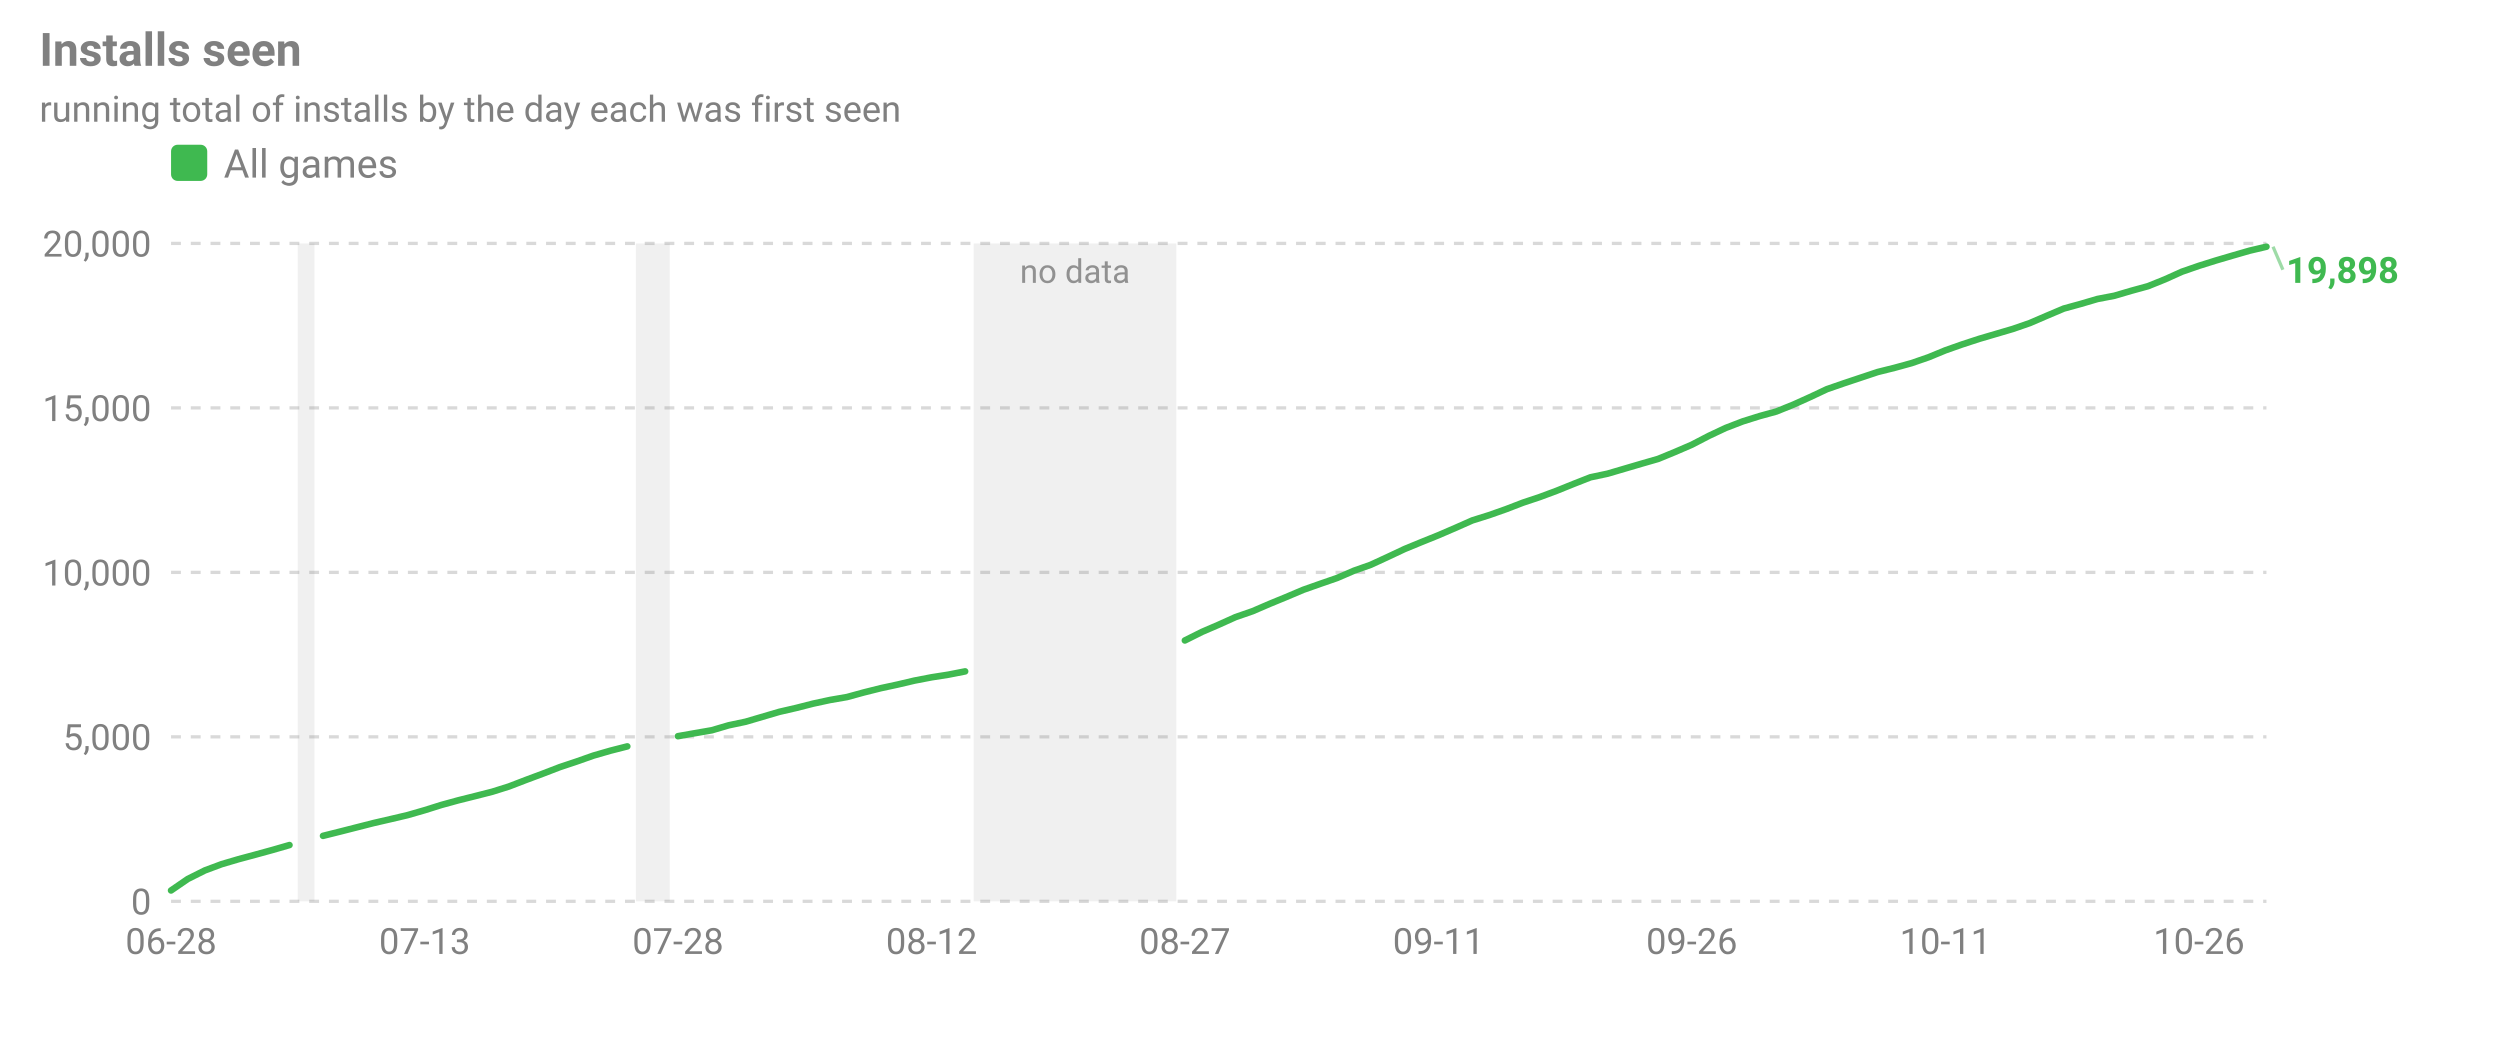
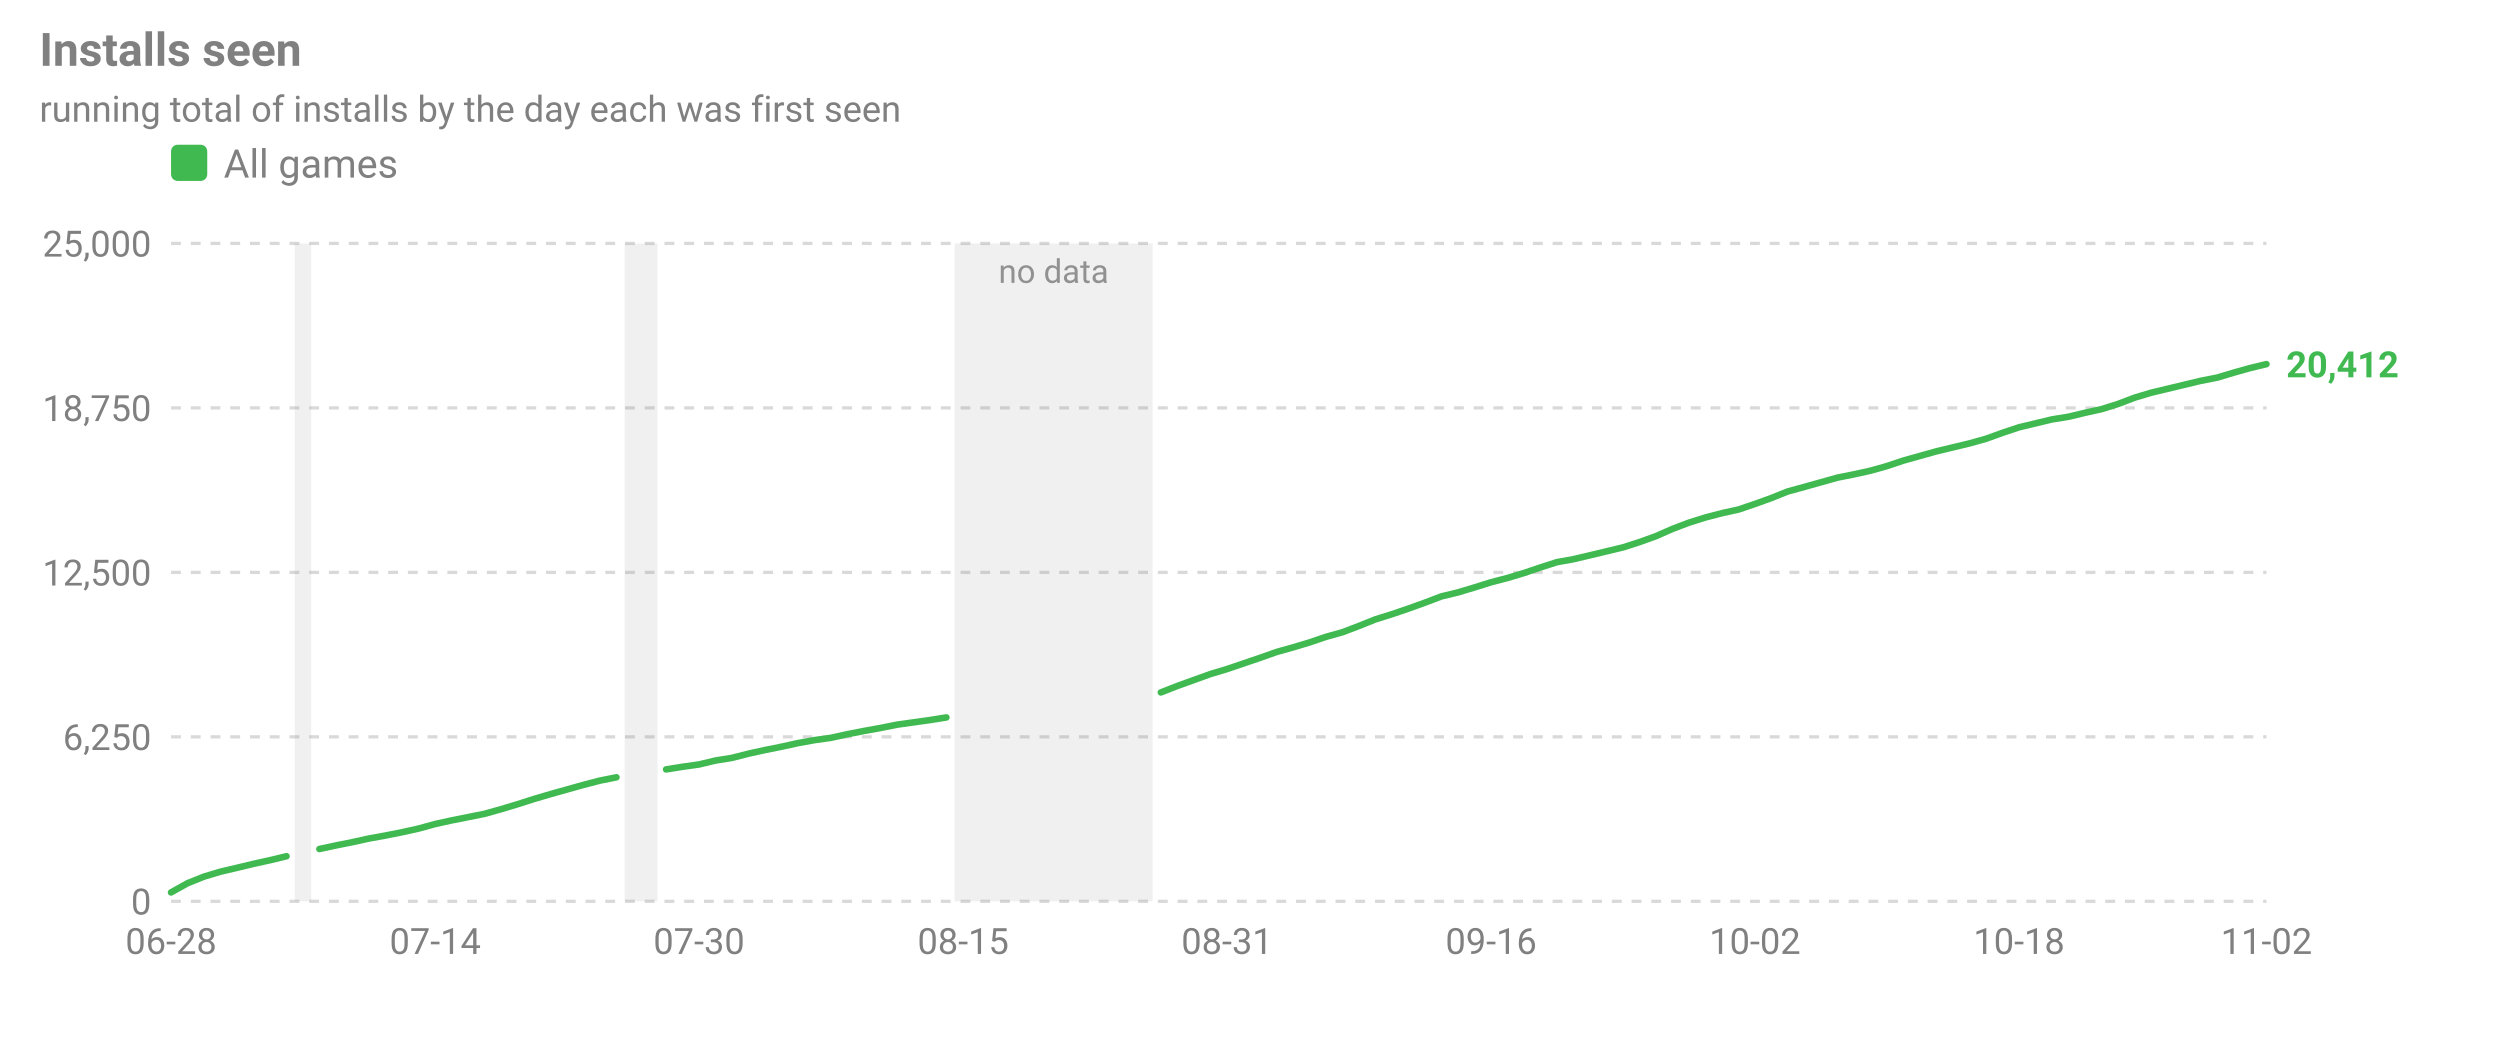
- <svg xmlns="http://www.w3.org/2000/svg" width="760" height="320" viewBox="0 0 760 320" role="img" aria-label="Installs seen" data-chart="{&quot;bottom&quot;:274,&quot;labels&quot;:[&quot;06-28&quot;,&quot;06-29&quot;,&quot;06-30&quot;,&quot;07-01&quot;,&quot;07-02&quot;,&quot;07-03&quot;,&quot;07-04&quot;,&quot;07-05&quot;,&quot;07-06&quot;,&quot;07-07&quot;,&quot;07-08&quot;,&quot;07-09&quot;,&quot;07-10&quot;,&quot;07-11&quot;,&quot;07-12&quot;,&quot;07-13&quot;,&quot;07-14&quot;,&quot;07-15&quot;,&quot;07-16&quot;,&quot;07-17&quot;,&quot;07-18&quot;,&quot;07-19&quot;,&quot;07-20&quot;,&quot;07-21&quot;,&quot;07-22&quot;,&quot;07-23&quot;,&quot;07-24&quot;,&quot;07-25&quot;,&quot;07-26&quot;,&quot;07-27&quot;,&quot;07-28&quot;,&quot;07-29&quot;,&quot;07-30&quot;,&quot;07-31&quot;,&quot;08-01&quot;,&quot;08-02&quot;,&quot;08-03&quot;,&quot;08-04&quot;,&quot;08-05&quot;,&quot;08-06&quot;,&quot;08-07&quot;,&quot;08-08&quot;,&quot;08-09&quot;,&quot;08-10&quot;,&quot;08-11&quot;,&quot;08-12&quot;,&quot;08-13&quot;,&quot;08-14&quot;,&quot;08-15&quot;,&quot;08-16&quot;,&quot;08-17&quot;,&quot;08-18&quot;,&quot;08-19&quot;,&quot;08-20&quot;,&quot;08-21&quot;,&quot;08-22&quot;,&quot;08-23&quot;,&quot;08-24&quot;,&quot;08-25&quot;,&quot;08-26&quot;,&quot;08-27&quot;,&quot;08-28&quot;,&quot;08-29&quot;,&quot;08-30&quot;,&quot;08-31&quot;,&quot;09-01&quot;,&quot;09-02&quot;,&quot;09-03&quot;,&quot;09-04&quot;,&quot;09-05&quot;,&quot;09-06&quot;,&quot;09-07&quot;,&quot;09-08&quot;,&quot;09-09&quot;,&quot;09-10&quot;,&quot;09-11&quot;,&quot;09-12&quot;,&quot;09-13&quot;,&quot;09-14&quot;,&quot;09-15&quot;,&quot;09-16&quot;,&quot;09-17&quot;,&quot;09-18&quot;,&quot;09-19&quot;,&quot;09-20&quot;,&quot;09-21&quot;,&quot;09-22&quot;,&quot;09-23&quot;,&quot;09-24&quot;,&quot;09-25&quot;,&quot;09-26&quot;,&quot;09-27&quot;,&quot;09-28&quot;,&quot;09-29&quot;,&quot;09-30&quot;,&quot;10-01&quot;,&quot;10-02&quot;,&quot;10-03&quot;,&quot;10-04&quot;,&quot;10-05&quot;,&quot;10-06&quot;,&quot;10-07&quot;,&quot;10-08&quot;,&quot;10-09&quot;,&quot;10-10&quot;,&quot;10-11&quot;,&quot;10-12&quot;,&quot;10-13&quot;,&quot;10-14&quot;,&quot;10-15&quot;,&quot;10-16&quot;,&quot;10-17&quot;,&quot;10-18&quot;,&quot;10-19&quot;,&quot;10-20&quot;,&quot;10-21&quot;,&quot;10-22&quot;,&quot;10-23&quot;,&quot;10-24&quot;,&quot;10-25&quot;,&quot;10-26&quot;,&quot;10-27&quot;,&quot;10-28&quot;,&quot;10-29&quot;,&quot;10-30&quot;],&quot;series&quot;:[{&quot;color&quot;:&quot;#3fb950&quot;,&quot;name&quot;:&quot;All games&quot;,&quot;values&quot;:[&quot;334&quot;,&quot;682&quot;,&quot;936&quot;,&quot;1,127&quot;,&quot;1,281&quot;,&quot;1,419&quot;,&quot;1,562&quot;,&quot;1,708&quot;,null,&quot;1,991&quot;,&quot;2,121&quot;,&quot;2,253&quot;,&quot;2,385&quot;,&quot;2,499&quot;,&quot;2,620&quot;,&quot;2,768&quot;,&quot;2,932&quot;,&quot;3,070&quot;,&quot;3,202&quot;,&quot;3,330&quot;,&quot;3,494&quot;,&quot;3,692&quot;,&quot;3,885&quot;,&quot;4,077&quot;,&quot;4,252&quot;,&quot;4,428&quot;,&quot;4,585&quot;,&quot;4,708&quot;,null,null,&quot;5,016&quot;,&quot;5,111&quot;,&quot;5,200&quot;,&quot;5,350&quot;,&quot;5,456&quot;,&quot;5,614&quot;,&quot;5,756&quot;,&quot;5,877&quot;,&quot;6,008&quot;,&quot;6,120&quot;,&quot;6,212&quot;,&quot;6,351&quot;,&quot;6,477&quot;,&quot;6,588&quot;,&quot;6,710&quot;,&quot;6,806&quot;,&quot;6,890&quot;,&quot;6,993&quot;,null,null,null,null,null,null,null,null,null,null,null,null,&quot;7,935&quot;,&quot;8,188&quot;,&quot;8,413&quot;,&quot;8,635&quot;,&quot;8,822&quot;,&quot;9,042&quot;,&quot;9,252&quot;,&quot;9,472&quot;,&quot;9,651&quot;,&quot;9,832&quot;,&quot;10,046&quot;,&quot;10,229&quot;,&quot;10,466&quot;,&quot;10,707&quot;,&quot;10,918&quot;,&quot;11,131&quot;,&quot;11,348&quot;,&quot;11,582&quot;,&quot;11,737&quot;,&quot;11,921&quot;,&quot;12,120&quot;,&quot;12,288&quot;,&quot;12,479&quot;,&quot;12,693&quot;,&quot;12,887&quot;,&quot;12,997&quot;,&quot;13,148&quot;,&quot;13,304&quot;,&quot;13,450&quot;,&quot;13,656&quot;,&quot;13,879&quot;,&quot;14,152&quot;,&quot;14,388&quot;,&quot;14,591&quot;,&quot;14,752&quot;,&quot;14,888&quot;,&quot;15,104&quot;,&quot;15,330&quot;,&quot;15,573&quot;,&quot;15,755&quot;,&quot;15,923&quot;,&quot;16,094&quot;,&quot;16,224&quot;,&quot;16,360&quot;,&quot;16,537&quot;,&quot;16,754&quot;,&quot;16,928&quot;,&quot;17,096&quot;,&quot;17,247&quot;,&quot;17,404&quot;,&quot;17,576&quot;,&quot;17,804&quot;,&quot;18,017&quot;,&quot;18,161&quot;,&quot;18,309&quot;,&quot;18,412&quot;,&quot;18,559&quot;,&quot;18,702&quot;,&quot;18,906&quot;,&quot;19,138&quot;,&quot;19,323&quot;,&quot;19,478&quot;,&quot;19,626&quot;,&quot;19,777&quot;,&quot;19,898&quot;],&quot;y&quot;:[270.7,267.2,264.6,262.7,261.2,259.8,258.4,256.9,null,254.1,252.8,251.5,250.2,249.0,247.8,246.3,244.7,243.3,242.0,240.7,239.1,237.1,235.2,233.2,231.5,229.7,228.2,226.9,null,null,223.8,222.9,222.0,220.5,219.4,217.9,216.4,215.2,213.9,212.8,211.9,210.5,209.2,208.1,206.9,205.9,205.1,204.1,null,null,null,null,null,null,null,null,null,null,null,null,194.7,192.1,189.9,187.6,185.8,183.6,181.5,179.3,177.5,175.7,173.5,171.7,169.3,166.9,164.8,162.7,160.5,158.2,156.6,154.8,152.8,151.1,149.2,147.1,145.1,144.0,142.5,141.0,139.5,137.4,135.2,132.5,130.1,128.1,126.5,125.1,123.0,120.7,118.3,116.5,114.8,113.1,111.8,110.4,108.6,106.5,104.7,103.0,101.5,100.0,98.2,96.0,93.8,92.4,90.9,89.9,88.4,87.0,84.9,82.6,80.8,79.2,77.7,76.2,75.0]}],&quot;top&quot;:74,&quot;type&quot;:&quot;lines&quot;,&quot;x&quot;:[52.0,57.1,62.3,67.4,72.5,77.7,82.8,88.0,93.1,98.2,103.4,108.5,113.6,118.8,123.9,129.1,134.2,139.3,144.5,149.6,154.7,159.9,165.0,170.2,175.3,180.4,185.6,190.7,195.8,201.0,206.1,211.2,216.4,221.5,226.7,231.8,236.9,242.1,247.2,252.3,257.5,262.6,267.8,272.9,278.0,283.2,288.3,293.4,298.6,303.7,308.9,314.0,319.1,324.3,329.4,334.5,339.7,344.8,350.0,355.1,360.2,365.4,370.5,375.6,380.8,385.9,391.0,396.2,401.3,406.5,411.6,416.7,421.9,427.0,432.1,437.3,442.4,447.6,452.7,457.8,463.0,468.1,473.2,478.4,483.5,488.7,493.8,498.9,504.1,509.2,514.3,519.5,524.6,529.8,534.9,540.0,545.2,550.3,555.4,560.6,565.7,570.8,576.0,581.1,586.3,591.4,596.5,601.7,606.8,611.9,617.1,622.2,627.4,632.5,637.6,642.8,647.9,653.0,658.2,663.3,668.5,673.6,678.7,683.9,689.0]}">
+ <svg xmlns="http://www.w3.org/2000/svg" width="760" height="320" viewBox="0 0 760 320" role="img" aria-label="Installs seen" data-chart="{&quot;bottom&quot;:274,&quot;labels&quot;:[&quot;06-28&quot;,&quot;06-29&quot;,&quot;06-30&quot;,&quot;07-01&quot;,&quot;07-02&quot;,&quot;07-03&quot;,&quot;07-04&quot;,&quot;07-05&quot;,&quot;07-06&quot;,&quot;07-07&quot;,&quot;07-08&quot;,&quot;07-09&quot;,&quot;07-10&quot;,&quot;07-11&quot;,&quot;07-12&quot;,&quot;07-13&quot;,&quot;07-14&quot;,&quot;07-15&quot;,&quot;07-16&quot;,&quot;07-17&quot;,&quot;07-18&quot;,&quot;07-19&quot;,&quot;07-20&quot;,&quot;07-21&quot;,&quot;07-22&quot;,&quot;07-23&quot;,&quot;07-24&quot;,&quot;07-25&quot;,&quot;07-26&quot;,&quot;07-27&quot;,&quot;07-28&quot;,&quot;07-29&quot;,&quot;07-30&quot;,&quot;07-31&quot;,&quot;08-01&quot;,&quot;08-02&quot;,&quot;08-03&quot;,&quot;08-04&quot;,&quot;08-05&quot;,&quot;08-06&quot;,&quot;08-07&quot;,&quot;08-08&quot;,&quot;08-09&quot;,&quot;08-10&quot;,&quot;08-11&quot;,&quot;08-12&quot;,&quot;08-13&quot;,&quot;08-14&quot;,&quot;08-15&quot;,&quot;08-16&quot;,&quot;08-17&quot;,&quot;08-18&quot;,&quot;08-19&quot;,&quot;08-20&quot;,&quot;08-21&quot;,&quot;08-22&quot;,&quot;08-23&quot;,&quot;08-24&quot;,&quot;08-25&quot;,&quot;08-26&quot;,&quot;08-27&quot;,&quot;08-28&quot;,&quot;08-29&quot;,&quot;08-30&quot;,&quot;08-31&quot;,&quot;09-01&quot;,&quot;09-02&quot;,&quot;09-03&quot;,&quot;09-04&quot;,&quot;09-05&quot;,&quot;09-06&quot;,&quot;09-07&quot;,&quot;09-08&quot;,&quot;09-09&quot;,&quot;09-10&quot;,&quot;09-11&quot;,&quot;09-12&quot;,&quot;09-13&quot;,&quot;09-14&quot;,&quot;09-15&quot;,&quot;09-16&quot;,&quot;09-17&quot;,&quot;09-18&quot;,&quot;09-19&quot;,&quot;09-20&quot;,&quot;09-21&quot;,&quot;09-22&quot;,&quot;09-23&quot;,&quot;09-24&quot;,&quot;09-25&quot;,&quot;09-26&quot;,&quot;09-27&quot;,&quot;09-28&quot;,&quot;09-29&quot;,&quot;09-30&quot;,&quot;10-01&quot;,&quot;10-02&quot;,&quot;10-03&quot;,&quot;10-04&quot;,&quot;10-05&quot;,&quot;10-06&quot;,&quot;10-07&quot;,&quot;10-08&quot;,&quot;10-09&quot;,&quot;10-10&quot;,&quot;10-11&quot;,&quot;10-12&quot;,&quot;10-13&quot;,&quot;10-14&quot;,&quot;10-15&quot;,&quot;10-16&quot;,&quot;10-17&quot;,&quot;10-18&quot;,&quot;10-19&quot;,&quot;10-20&quot;,&quot;10-21&quot;,&quot;10-22&quot;,&quot;10-23&quot;,&quot;10-24&quot;,&quot;10-25&quot;,&quot;10-26&quot;,&quot;10-27&quot;,&quot;10-28&quot;,&quot;10-29&quot;,&quot;10-30&quot;,&quot;10-31&quot;,&quot;11-01&quot;,&quot;11-02&quot;],&quot;series&quot;:[{&quot;color&quot;:&quot;#3fb950&quot;,&quot;name&quot;:&quot;All games&quot;,&quot;values&quot;:[&quot;334&quot;,&quot;682&quot;,&quot;936&quot;,&quot;1,127&quot;,&quot;1,281&quot;,&quot;1,419&quot;,&quot;1,562&quot;,&quot;1,708&quot;,null,&quot;1,991&quot;,&quot;2,121&quot;,&quot;2,253&quot;,&quot;2,385&quot;,&quot;2,499&quot;,&quot;2,620&quot;,&quot;2,768&quot;,&quot;2,932&quot;,&quot;3,070&quot;,&quot;3,202&quot;,&quot;3,330&quot;,&quot;3,494&quot;,&quot;3,692&quot;,&quot;3,885&quot;,&quot;4,077&quot;,&quot;4,252&quot;,&quot;4,428&quot;,&quot;4,585&quot;,&quot;4,708&quot;,null,null,&quot;5,016&quot;,&quot;5,111&quot;,&quot;5,200&quot;,&quot;5,350&quot;,&quot;5,456&quot;,&quot;5,614&quot;,&quot;5,756&quot;,&quot;5,877&quot;,&quot;6,008&quot;,&quot;6,120&quot;,&quot;6,212&quot;,&quot;6,351&quot;,&quot;6,477&quot;,&quot;6,588&quot;,&quot;6,710&quot;,&quot;6,806&quot;,&quot;6,890&quot;,&quot;6,993&quot;,null,null,null,null,null,null,null,null,null,null,null,null,&quot;7,935&quot;,&quot;8,188&quot;,&quot;8,413&quot;,&quot;8,635&quot;,&quot;8,822&quot;,&quot;9,042&quot;,&quot;9,252&quot;,&quot;9,472&quot;,&quot;9,651&quot;,&quot;9,832&quot;,&quot;10,046&quot;,&quot;10,229&quot;,&quot;10,466&quot;,&quot;10,707&quot;,&quot;10,918&quot;,&quot;11,131&quot;,&quot;11,348&quot;,&quot;11,582&quot;,&quot;11,737&quot;,&quot;11,921&quot;,&quot;12,120&quot;,&quot;12,288&quot;,&quot;12,479&quot;,&quot;12,693&quot;,&quot;12,887&quot;,&quot;12,997&quot;,&quot;13,148&quot;,&quot;13,304&quot;,&quot;13,450&quot;,&quot;13,656&quot;,&quot;13,879&quot;,&quot;14,152&quot;,&quot;14,388&quot;,&quot;14,591&quot;,&quot;14,752&quot;,&quot;14,888&quot;,&quot;15,104&quot;,&quot;15,330&quot;,&quot;15,573&quot;,&quot;15,755&quot;,&quot;15,923&quot;,&quot;16,094&quot;,&quot;16,224&quot;,&quot;16,360&quot;,&quot;16,537&quot;,&quot;16,754&quot;,&quot;16,928&quot;,&quot;17,096&quot;,&quot;17,247&quot;,&quot;17,404&quot;,&quot;17,576&quot;,&quot;17,804&quot;,&quot;18,017&quot;,&quot;18,161&quot;,&quot;18,309&quot;,&quot;18,412&quot;,&quot;18,559&quot;,&quot;18,702&quot;,&quot;18,906&quot;,&quot;19,138&quot;,&quot;19,323&quot;,&quot;19,478&quot;,&quot;19,626&quot;,&quot;19,777&quot;,&quot;19,899&quot;,&quot;20,083&quot;,&quot;20,266&quot;,&quot;20,412&quot;],&quot;y&quot;:[271.3,268.5,266.5,265.0,263.8,262.6,261.5,260.3,null,258.1,257.0,256.0,254.9,254.0,253.0,251.9,250.5,249.4,248.4,247.4,246.0,244.5,242.9,241.4,240.0,238.6,237.3,236.3,null,null,233.9,233.1,232.4,231.2,230.4,229.1,228.0,227.0,225.9,225.0,224.3,223.2,222.2,221.3,220.3,219.6,218.9,218.1,null,null,null,null,null,null,null,null,null,null,null,null,210.5,208.5,206.7,204.9,203.4,201.7,200.0,198.2,196.8,195.3,193.6,192.2,190.3,188.3,186.7,185.0,183.2,181.3,180.1,178.6,177.0,175.7,174.2,172.5,170.9,170.0,168.8,167.6,166.4,164.8,163.0,160.8,158.9,157.3,156.0,154.9,153.2,151.4,149.4,148.0,146.6,145.2,144.2,143.1,141.7,140.0,138.6,137.2,136.0,134.8,133.4,131.6,129.9,128.7,127.5,126.7,125.5,124.4,122.8,120.9,119.4,118.2,117.0,115.8,114.8,113.3,111.9,110.7]}],&quot;top&quot;:74,&quot;type&quot;:&quot;lines&quot;,&quot;x&quot;:[52.0,57.0,62.0,67.0,72.1,77.1,82.1,87.1,92.1,97.1,102.2,107.2,112.2,117.2,122.2,127.2,132.3,137.3,142.3,147.3,152.3,157.3,162.3,167.4,172.4,177.4,182.4,187.4,192.4,197.5,202.5,207.5,212.5,217.5,222.5,227.6,232.6,237.6,242.6,247.6,252.6,257.6,262.7,267.7,272.7,277.7,282.7,287.7,292.8,297.8,302.8,307.8,312.8,317.8,322.9,327.9,332.9,337.9,342.9,347.9,352.9,358.0,363.0,368.0,373.0,378.0,383.0,388.1,393.1,398.1,403.1,408.1,413.1,418.1,423.2,428.2,433.2,438.2,443.2,448.2,453.3,458.3,463.3,468.3,473.3,478.3,483.4,488.4,493.4,498.4,503.4,508.4,513.4,518.5,523.5,528.5,533.5,538.5,543.5,548.6,553.6,558.6,563.6,568.6,573.6,578.7,583.7,588.7,593.7,598.7,603.7,608.7,613.8,618.8,623.8,628.8,633.8,638.8,643.9,648.9,653.9,658.9,663.9,668.9,674.0,679.0,684.0,689.0]}">
  <style>
  text{font-family:-apple-system,BlinkMacSystemFont,'Segoe UI',Roboto,Helvetica,Arial,sans-serif}
  .grid{stroke:#808080;stroke-opacity:.3;stroke-width:1}
  .axis{stroke:#808080;stroke-width:1}
  .lbl{fill:#808080;font-size:12px}
  .val{fill:#808080;font-size:12px;font-weight:600}
  .title{fill:#808080;font-size:14px;font-weight:700}
  .sub{fill:#808080;font-size:11px}
  .gap{fill:#808080;opacity:.12}
  .gaplbl{fill:#808080;font-size:10px;opacity:.85}
  .ico{fill:#808080}
  .t1{fill:#e3b341}
  .t2{fill:#d29922}
  .t3{fill:#b7860b}
  .t4{fill:#946f0f}
</style>
  <text x="12" y="20" class="title">Installs seen</text>
  <text x="12" y="37" class="sub">running total of installs by the day each was first seen</text>
-   <rect x="90.5" y="74" width="5.1" height="200" class="gap" />
-   <rect x="193.3" y="74" width="10.3" height="200" class="gap" />
-   <rect x="296.0" y="74" width="61.6" height="200" class="gap" />
-   <text x="326.8" y="86" class="gaplbl" text-anchor="middle">no data</text>
+   <rect x="89.6" y="74" width="5.0" height="200" class="gap" />
+   <rect x="189.9" y="74" width="10.0" height="200" class="gap" />
+   <rect x="290.2" y="74" width="60.2" height="200" class="gap" />
+   <text x="320.3" y="86" class="gaplbl" text-anchor="middle">no data</text>
  <line x1="52" y1="274.0" x2="689" y2="274.0" class="grid" stroke-dasharray="3 3" />
  <text x="46" y="278.0" class="sub" text-anchor="end">0</text>
  <line x1="52" y1="224.0" x2="689" y2="224.0" class="grid" stroke-dasharray="3 3" />
-   <text x="46" y="228.0" class="sub" text-anchor="end">5,000</text>
+   <text x="46" y="228.0" class="sub" text-anchor="end">6,250</text>
  <line x1="52" y1="174.0" x2="689" y2="174.0" class="grid" stroke-dasharray="3 3" />
-   <text x="46" y="178.0" class="sub" text-anchor="end">10,000</text>
+   <text x="46" y="178.0" class="sub" text-anchor="end">12,500</text>
  <line x1="52" y1="124.0" x2="689" y2="124.0" class="grid" stroke-dasharray="3 3" />
-   <text x="46" y="128.0" class="sub" text-anchor="end">15,000</text>
+   <text x="46" y="128.0" class="sub" text-anchor="end">18,750</text>
  <line x1="52" y1="74.0" x2="689" y2="74.0" class="grid" stroke-dasharray="3 3" />
-   <text x="46" y="78.0" class="sub" text-anchor="end">20,000</text>
+   <text x="46" y="78.0" class="sub" text-anchor="end">25,000</text>
  <text x="52.0" y="290" class="sub" text-anchor="middle">06-28</text>
-   <text x="129.1" y="290" class="sub" text-anchor="middle">07-13</text>
-   <text x="206.1" y="290" class="sub" text-anchor="middle">07-28</text>
-   <text x="283.2" y="290" class="sub" text-anchor="middle">08-12</text>
-   <text x="360.2" y="290" class="sub" text-anchor="middle">08-27</text>
-   <text x="437.3" y="290" class="sub" text-anchor="middle">09-11</text>
-   <text x="514.3" y="290" class="sub" text-anchor="middle">09-26</text>
-   <text x="591.4" y="290" class="sub" text-anchor="middle">10-11</text>
-   <text x="668.5" y="290" class="sub" text-anchor="middle">10-26</text>
-   <polyline points="52.0,270.7 57.1,267.2 62.3,264.6 67.4,262.7 72.5,261.2 77.7,259.8 82.8,258.4 88.0,256.9" fill="none" stroke="#3fb950" stroke-width="2" stroke-linejoin="round" stroke-linecap="round" />
-   <polyline points="98.2,254.1 103.4,252.8 108.5,251.5 113.6,250.2 118.8,249.0 123.9,247.8 129.1,246.3 134.2,244.7 139.3,243.3 144.5,242.0 149.6,240.7 154.7,239.1 159.9,237.1 165.0,235.2 170.2,233.2 175.3,231.5 180.4,229.7 185.6,228.2 190.7,226.9" fill="none" stroke="#3fb950" stroke-width="2" stroke-linejoin="round" stroke-linecap="round" />
-   <polyline points="206.1,223.8 211.2,222.9 216.4,222.0 221.5,220.5 226.7,219.4 231.8,217.9 236.9,216.4 242.1,215.2 247.2,213.9 252.3,212.8 257.5,211.9 262.6,210.5 267.8,209.2 272.9,208.1 278.0,206.9 283.2,205.9 288.3,205.1 293.4,204.1" fill="none" stroke="#3fb950" stroke-width="2" stroke-linejoin="round" stroke-linecap="round" />
-   <polyline points="360.2,194.7 365.4,192.1 370.5,189.9 375.6,187.6 380.8,185.8 385.9,183.6 391.0,181.5 396.2,179.3 401.3,177.5 406.5,175.7 411.6,173.5 416.7,171.7 421.9,169.3 427.0,166.9 432.1,164.8 437.3,162.7 442.4,160.5 447.6,158.2 452.7,156.6 457.8,154.8 463.0,152.8 468.1,151.1 473.2,149.2 478.4,147.1 483.5,145.1 488.7,144.0 493.8,142.5 498.9,141.0 504.1,139.5 509.2,137.4 514.3,135.2 519.5,132.5 524.6,130.1 529.8,128.1 534.9,126.5 540.0,125.1 545.2,123.0 550.3,120.7 555.4,118.3 560.6,116.5 565.7,114.8 570.8,113.1 576.0,111.8 581.1,110.4 586.3,108.6 591.4,106.5 596.5,104.7 601.7,103.0 606.8,101.5 611.9,100.0 617.1,98.2 622.2,96.0 627.4,93.8 632.5,92.4 637.6,90.9 642.8,89.9 647.9,88.4 653.0,87.0 658.2,84.9 663.3,82.6 668.5,80.8 673.6,79.2 678.7,77.7 683.9,76.2 689.0,75.0" fill="none" stroke="#3fb950" stroke-width="2" stroke-linejoin="round" stroke-linecap="round" />
-   <line x1="691.0" y1="75.0" x2="694.0" y2="82.0" stroke="#3fb950" stroke-width="1" stroke-opacity="0.5" />
-   <text x="695.0" y="86.0" style="fill:#3fb950;font-size:11px;font-weight:600">19,898</text>
+   <text x="132.3" y="290" class="sub" text-anchor="middle">07-14</text>
+   <text x="212.5" y="290" class="sub" text-anchor="middle">07-30</text>
+   <text x="292.8" y="290" class="sub" text-anchor="middle">08-15</text>
+   <text x="373.0" y="290" class="sub" text-anchor="middle">08-31</text>
+   <text x="453.3" y="290" class="sub" text-anchor="middle">09-16</text>
+   <text x="533.5" y="290" class="sub" text-anchor="middle">10-02</text>
+   <text x="613.8" y="290" class="sub" text-anchor="middle">10-18</text>
+   <text x="689.0" y="290" class="sub" text-anchor="middle">11-02</text>
+   <polyline points="52.0,271.3 57.0,268.5 62.0,266.5 67.0,265.0 72.1,263.8 77.1,262.6 82.1,261.5 87.1,260.3" fill="none" stroke="#3fb950" stroke-width="2" stroke-linejoin="round" stroke-linecap="round" />
+   <polyline points="97.1,258.1 102.2,257.0 107.2,256.0 112.2,254.9 117.2,254.0 122.2,253.0 127.2,251.9 132.3,250.5 137.3,249.4 142.3,248.4 147.3,247.4 152.3,246.0 157.3,244.5 162.3,242.9 167.4,241.4 172.4,240.0 177.4,238.6 182.4,237.3 187.4,236.3" fill="none" stroke="#3fb950" stroke-width="2" stroke-linejoin="round" stroke-linecap="round" />
+   <polyline points="202.5,233.9 207.5,233.1 212.5,232.4 217.5,231.2 222.5,230.4 227.6,229.1 232.6,228.0 237.6,227.0 242.6,225.9 247.6,225.0 252.6,224.3 257.6,223.2 262.7,222.2 267.7,221.3 272.7,220.3 277.7,219.6 282.7,218.9 287.7,218.1" fill="none" stroke="#3fb950" stroke-width="2" stroke-linejoin="round" stroke-linecap="round" />
+   <polyline points="352.9,210.5 358.0,208.5 363.0,206.7 368.0,204.9 373.0,203.4 378.0,201.7 383.0,200.0 388.1,198.2 393.1,196.8 398.1,195.3 403.1,193.6 408.1,192.2 413.1,190.3 418.1,188.3 423.2,186.7 428.2,185.0 433.2,183.2 438.2,181.3 443.2,180.1 448.2,178.6 453.3,177.0 458.3,175.7 463.3,174.2 468.3,172.5 473.3,170.9 478.3,170.0 483.4,168.8 488.4,167.6 493.4,166.4 498.4,164.8 503.4,163.0 508.4,160.8 513.4,158.9 518.5,157.3 523.5,156.0 528.5,154.9 533.5,153.2 538.5,151.4 543.5,149.4 548.6,148.0 553.6,146.6 558.6,145.2 563.6,144.2 568.6,143.1 573.6,141.7 578.7,140.0 583.7,138.6 588.7,137.2 593.7,136.0 598.7,134.8 603.7,133.4 608.7,131.6 613.8,129.9 618.8,128.7 623.8,127.5 628.8,126.7 633.8,125.5 638.8,124.4 643.9,122.8 648.9,120.9 653.9,119.4 658.9,118.2 663.9,117.0 668.9,115.8 674.0,114.8 679.0,113.3 684.0,111.9 689.0,110.7" fill="none" stroke="#3fb950" stroke-width="2" stroke-linejoin="round" stroke-linecap="round" />
+   <text x="695.0" y="114.7" style="fill:#3fb950;font-size:11px;font-weight:600">20,412</text>
  <rect x="52" y="44" width="11" height="11" rx="2" fill="#3fb950" />
  <text x="68" y="54" class="lbl">All games</text>
</svg>
